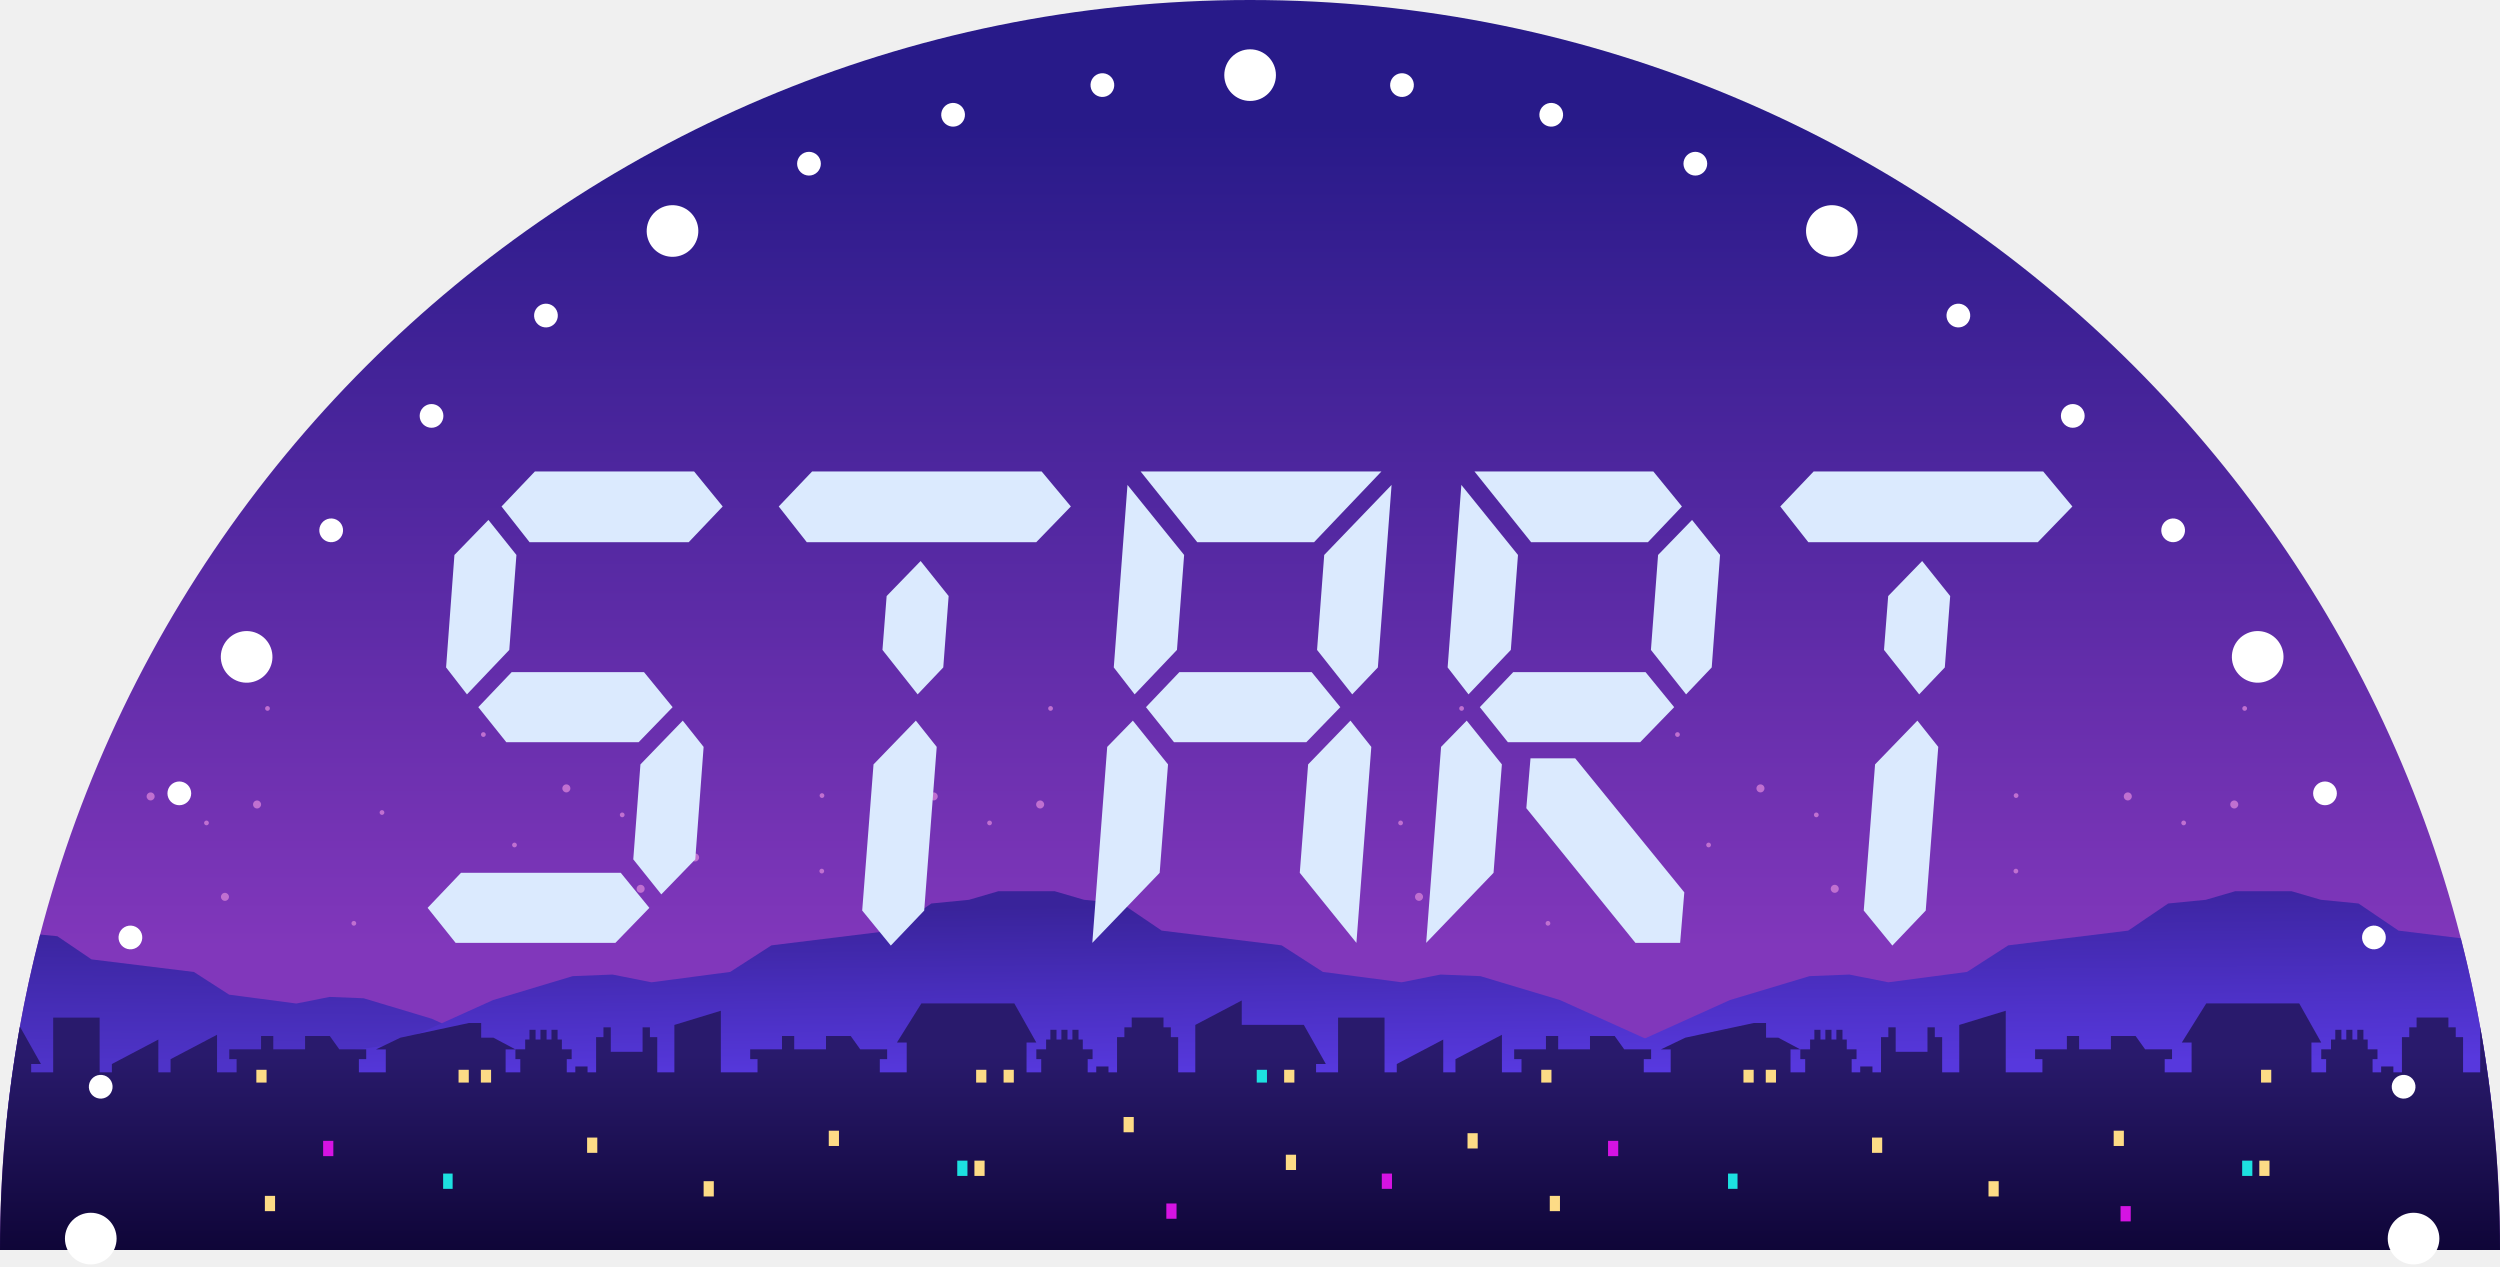
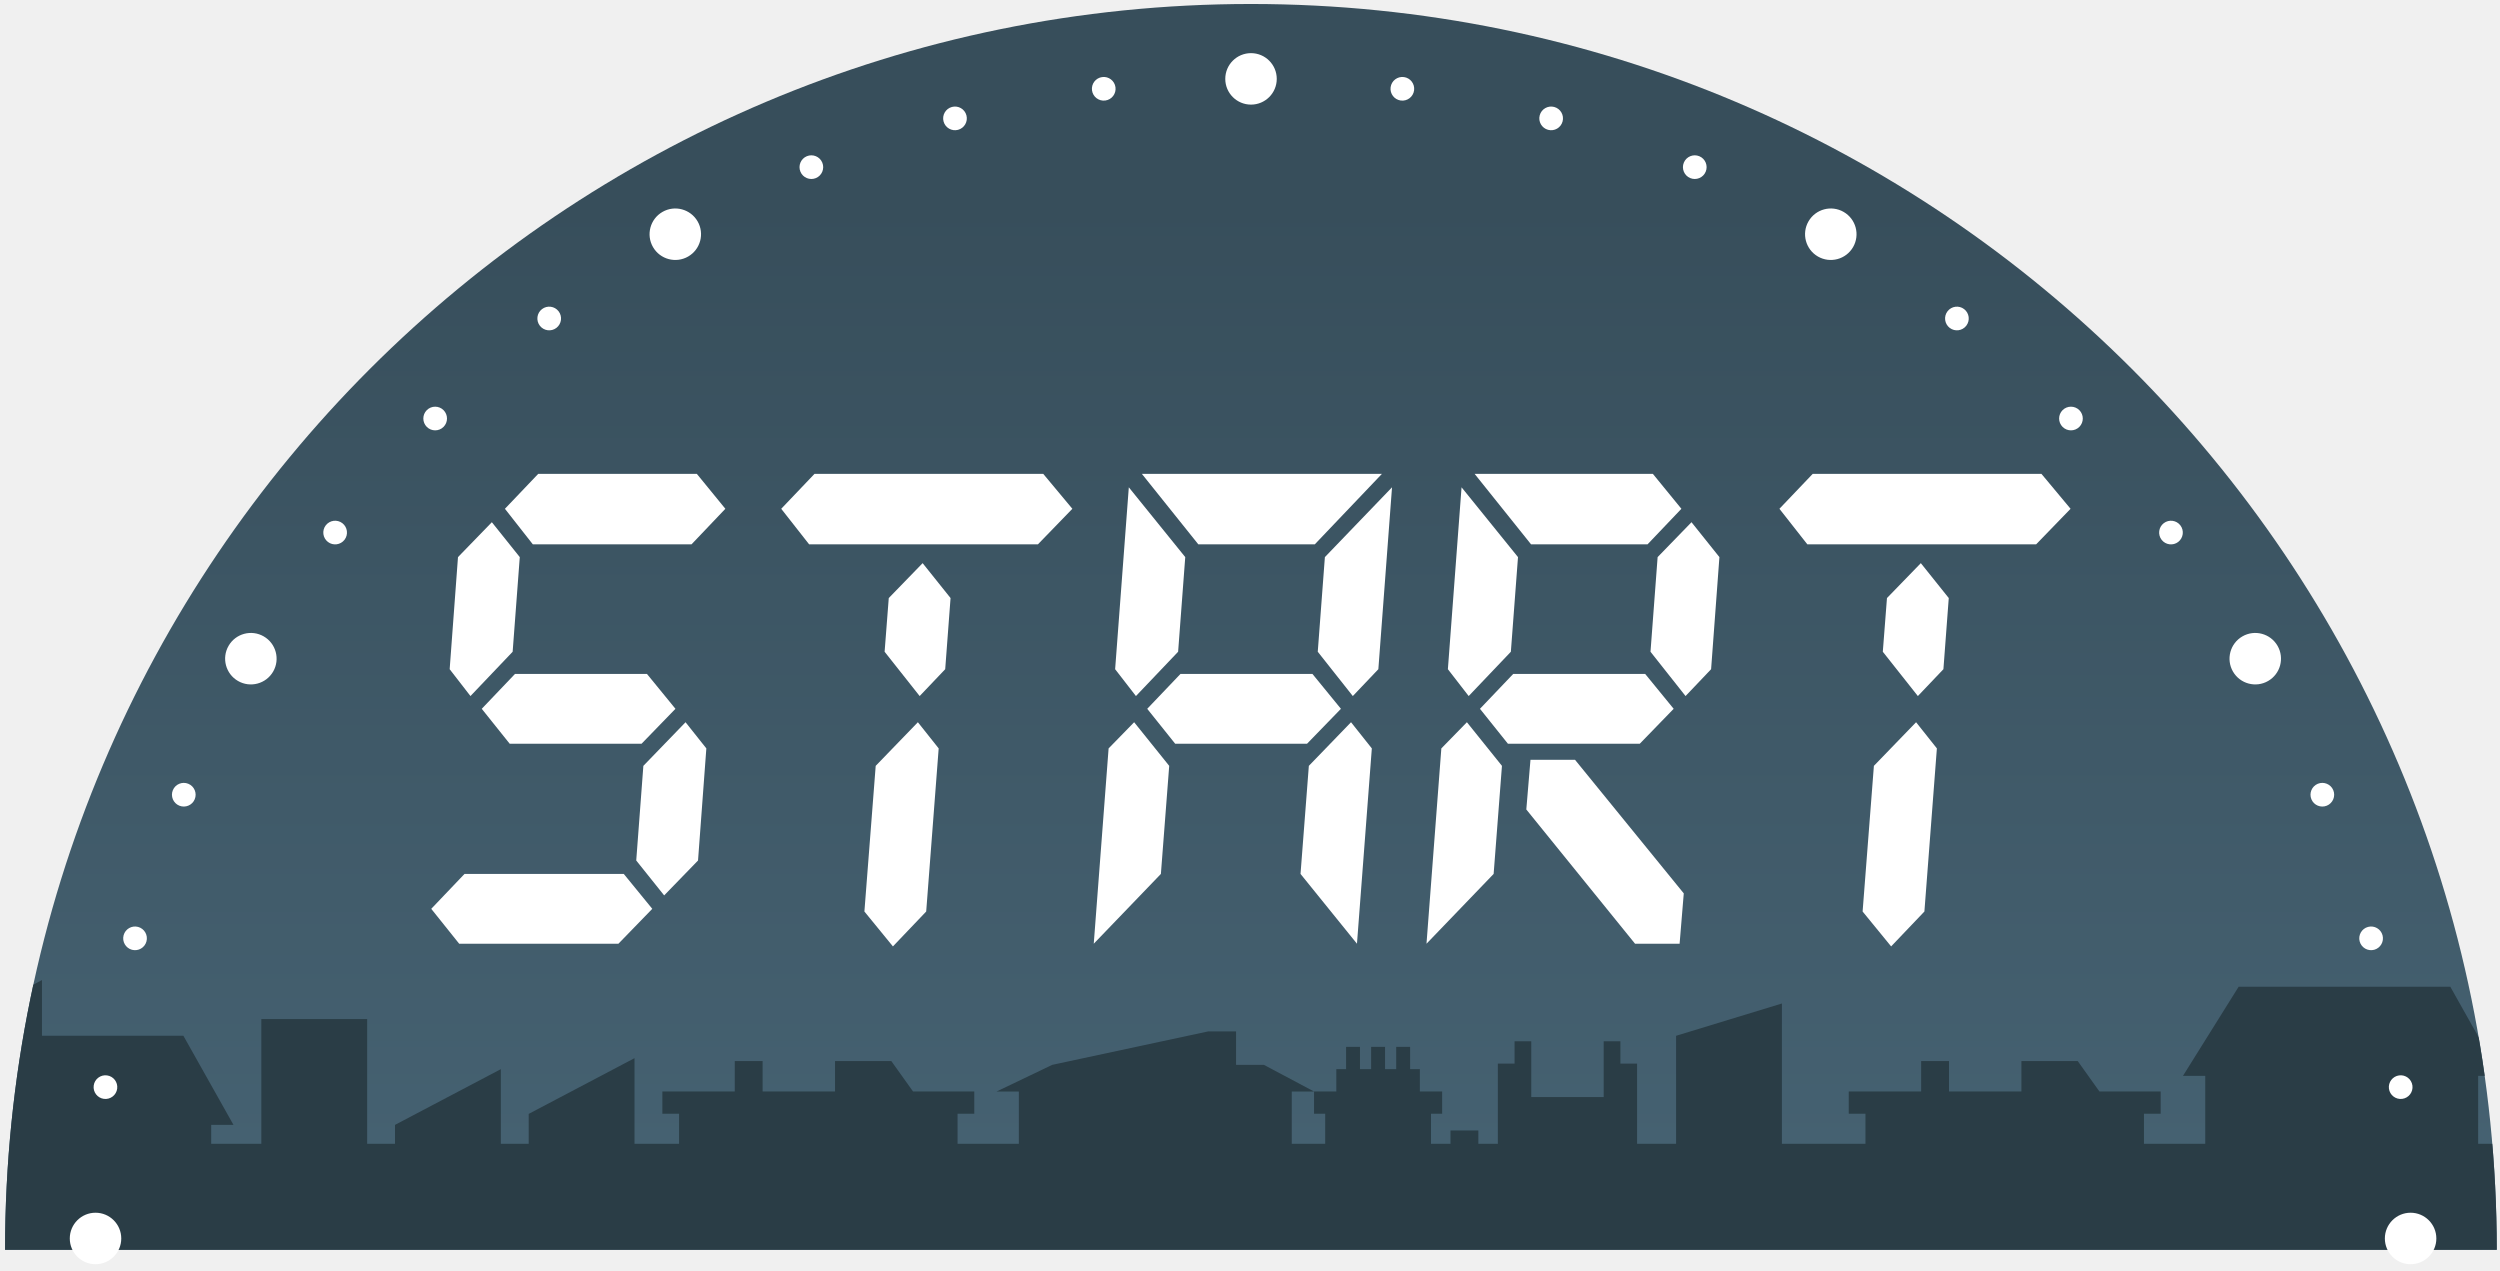
- <svg xmlns="http://www.w3.org/2000/svg" width="300" height="152" viewBox="0 0 300 152" fill="none">
-   <path fill-rule="evenodd" clip-rule="evenodd" d="M300 150C300 67.157 232.843 0 150 0C67.158 0 0 67.157 0 150H300Z" fill="url(#paint0_linear_1114_236)" />
-   <path fill-rule="evenodd" clip-rule="evenodd" d="M299.288 135.313H185.531V126.763L195.897 125.286L207.587 120.008L217.141 117.137L221.923 116.947L226.596 117.876L236.039 116.631L240.99 113.443L255.384 111.673L260.181 108.419L264.697 107.976L268.241 106.941H274.963L278.507 107.976L283.022 108.419L287.82 111.673L295.296 112.592C297.188 119.962 298.534 127.551 299.288 135.313Z" fill="url(#paint1_linear_1114_236)" />
-   <path fill-rule="evenodd" clip-rule="evenodd" d="M4.819 112.145L6.883 112.347L10.98 115.126L23.271 116.638L27.498 119.359L35.562 120.423L39.552 119.63L43.635 119.792L51.793 122.243L61.775 126.75L70.627 128.012V135.312H0.711C1.481 127.393 2.866 119.655 4.819 112.145Z" fill="url(#paint2_linear_1114_236)" />
-   <path fill-rule="evenodd" clip-rule="evenodd" d="M126.545 106.941L130.089 107.976L134.604 108.419L139.402 111.673L153.796 113.443L158.747 116.631L168.19 117.876L172.863 116.947L177.645 117.137L187.199 120.008L198.889 125.286L209.255 126.763V135.313H37.113V126.763L47.479 125.286L59.169 120.008L68.723 117.137L73.505 116.947L78.178 117.876L87.621 116.631L92.572 113.443L106.965 111.673L111.763 108.419L116.279 107.976L119.823 106.941H126.545Z" fill="url(#paint3_linear_1114_236)" />
-   <path d="M18.076 96.054C18.342 96.054 18.558 95.838 18.558 95.572C18.558 95.306 18.342 95.09 18.076 95.09C17.809 95.09 17.594 95.306 17.594 95.572C17.594 95.838 17.809 96.054 18.076 96.054Z" fill="#C070D0" />
-   <path d="M161.369 96.054C161.635 96.054 161.851 95.838 161.851 95.572C161.851 95.306 161.635 95.09 161.369 95.09C161.103 95.09 160.887 95.306 160.887 95.572C160.887 95.838 161.103 96.054 161.369 96.054Z" fill="#C070D0" />
-   <path d="M112.044 96.054C112.311 96.054 112.526 95.838 112.526 95.572C112.526 95.306 112.311 95.09 112.044 95.09C111.778 95.09 111.562 95.306 111.562 95.572C111.562 95.838 111.778 96.054 112.044 96.054Z" fill="#C070D0" />
-   <path d="M255.337 96.054C255.604 96.054 255.819 95.838 255.819 95.572C255.819 95.306 255.604 95.09 255.337 95.09C255.071 95.09 254.855 95.306 254.855 95.572C254.855 95.838 255.071 96.054 255.337 96.054Z" fill="#C070D0" />
-   <path d="M67.963 95.089C68.229 95.089 68.445 94.873 68.445 94.607C68.445 94.341 68.229 94.125 67.963 94.125C67.696 94.125 67.481 94.341 67.481 94.607C67.481 94.873 67.696 95.089 67.963 95.089Z" fill="#C070D0" />
-   <path d="M211.255 95.089C211.522 95.089 211.737 94.873 211.737 94.607C211.737 94.341 211.522 94.125 211.255 94.125C210.989 94.125 210.773 94.341 210.773 94.607C210.773 94.873 210.989 95.089 211.255 95.089Z" fill="#C070D0" />
-   <path d="M26.994 108.105C27.26 108.105 27.476 107.889 27.476 107.623C27.476 107.356 27.26 107.141 26.994 107.141C26.727 107.141 26.512 107.356 26.512 107.623C26.512 107.889 26.727 108.105 26.994 108.105Z" fill="#C070D0" />
-   <path d="M170.283 108.105C170.549 108.105 170.765 107.889 170.765 107.623C170.765 107.356 170.549 107.141 170.283 107.141C170.017 107.141 169.801 107.356 169.801 107.623C169.801 107.889 170.017 108.105 170.283 108.105Z" fill="#C070D0" />
-   <path d="M76.876 107.14C77.143 107.14 77.359 106.924 77.359 106.658C77.359 106.392 77.143 106.176 76.876 106.176C76.61 106.176 76.394 106.392 76.394 106.658C76.394 106.924 76.61 107.14 76.876 107.14Z" fill="#C070D0" />
-   <path d="M220.169 107.14C220.436 107.14 220.652 106.924 220.652 106.658C220.652 106.392 220.436 106.176 220.169 106.176C219.903 106.176 219.688 106.392 219.688 106.658C219.688 106.924 219.903 107.14 220.169 107.14Z" fill="#C070D0" />
-   <path d="M30.849 97.019C31.115 97.019 31.331 96.803 31.331 96.537C31.331 96.27 31.115 96.055 30.849 96.055C30.583 96.055 30.367 96.27 30.367 96.537C30.367 96.803 30.583 97.019 30.849 97.019Z" fill="#C070D0" />
-   <path d="M174.138 97.019C174.404 97.019 174.62 96.803 174.62 96.537C174.62 96.27 174.404 96.055 174.138 96.055C173.872 96.055 173.656 96.27 173.656 96.537C173.656 96.803 173.872 97.019 174.138 97.019Z" fill="#C070D0" />
-   <path d="M124.818 97.019C125.084 97.019 125.3 96.803 125.3 96.537C125.3 96.27 125.084 96.055 124.818 96.055C124.552 96.055 124.336 96.27 124.336 96.537C124.336 96.803 124.552 97.019 124.818 97.019Z" fill="#C070D0" />
-   <path d="M268.111 97.019C268.377 97.019 268.593 96.803 268.593 96.537C268.593 96.27 268.377 96.055 268.111 96.055C267.845 96.055 267.629 96.27 267.629 96.537C267.629 96.803 267.845 97.019 268.111 97.019Z" fill="#C070D0" />
-   <path d="M83.412 103.378C83.678 103.378 83.894 103.162 83.894 102.896C83.894 102.63 83.678 102.414 83.412 102.414C83.145 102.414 82.93 102.63 82.93 102.896C82.93 103.162 83.145 103.378 83.412 103.378Z" fill="#C070D0" />
-   <path d="M226.705 103.378C226.971 103.378 227.187 103.162 227.187 102.896C227.187 102.63 226.971 102.414 226.705 102.414C226.438 102.414 226.223 102.63 226.223 102.896C226.223 103.162 226.438 103.378 226.705 103.378Z" fill="#C070D0" />
-   <path d="M24.778 99.037C24.936 99.037 25.064 98.909 25.064 98.751C25.064 98.593 24.936 98.465 24.778 98.465C24.62 98.465 24.492 98.593 24.492 98.751C24.492 98.909 24.62 99.037 24.778 99.037Z" fill="#C070D0" />
-   <path d="M168.071 99.037C168.229 99.037 168.357 98.909 168.357 98.751C168.357 98.593 168.229 98.465 168.071 98.465C167.913 98.465 167.785 98.593 167.785 98.751C167.785 98.909 167.913 99.037 168.071 99.037Z" fill="#C070D0" />
-   <path d="M118.747 99.037C118.905 99.037 119.033 98.909 119.033 98.751C119.033 98.593 118.905 98.465 118.747 98.465C118.589 98.465 118.461 98.593 118.461 98.751C118.461 98.909 118.589 99.037 118.747 99.037Z" fill="#C070D0" />
-   <path d="M262.04 99.037C262.198 99.037 262.326 98.909 262.326 98.751C262.326 98.593 262.198 98.465 262.04 98.465C261.882 98.465 261.754 98.593 261.754 98.751C261.754 98.909 261.882 99.037 262.04 99.037Z" fill="#C070D0" />
-   <path d="M74.665 98.072C74.823 98.072 74.951 97.944 74.951 97.786C74.951 97.628 74.823 97.5 74.665 97.5C74.507 97.5 74.379 97.628 74.379 97.786C74.379 97.944 74.507 98.072 74.665 98.072Z" fill="#C070D0" />
-   <path d="M217.958 98.072C218.116 98.072 218.244 97.944 218.244 97.786C218.244 97.628 218.116 97.5 217.958 97.5C217.8 97.5 217.672 97.628 217.672 97.786C217.672 97.944 217.8 98.072 217.958 98.072Z" fill="#C070D0" />
-   <path d="M56.196 108.674C56.354 108.674 56.482 108.546 56.482 108.388C56.482 108.23 56.354 108.102 56.196 108.102C56.038 108.102 55.91 108.23 55.91 108.388C55.91 108.546 56.038 108.674 56.196 108.674Z" fill="#C070D0" />
-   <path d="M199.489 108.674C199.647 108.674 199.775 108.546 199.775 108.388C199.775 108.23 199.647 108.102 199.489 108.102C199.331 108.102 199.203 108.23 199.203 108.388C199.203 108.546 199.331 108.674 199.489 108.674Z" fill="#C070D0" />
-   <path d="M42.462 111.084C42.62 111.084 42.748 110.956 42.748 110.798C42.748 110.64 42.62 110.512 42.462 110.512C42.304 110.512 42.176 110.64 42.176 110.798C42.176 110.956 42.304 111.084 42.462 111.084Z" fill="#C070D0" />
-   <path d="M185.755 111.084C185.913 111.084 186.041 110.956 186.041 110.798C186.041 110.64 185.913 110.512 185.755 110.512C185.597 110.512 185.469 110.64 185.469 110.798C185.469 110.956 185.597 111.084 185.755 111.084Z" fill="#C070D0" />
-   <path d="M45.837 97.787C45.995 97.787 46.123 97.659 46.123 97.501C46.123 97.343 45.995 97.215 45.837 97.215C45.679 97.215 45.551 97.343 45.551 97.501C45.551 97.659 45.679 97.787 45.837 97.787Z" fill="#C070D0" />
-   <path d="M189.126 97.787C189.284 97.787 189.412 97.659 189.412 97.501C189.412 97.343 189.284 97.215 189.126 97.215C188.968 97.215 188.84 97.343 188.84 97.501C188.84 97.659 188.968 97.787 189.126 97.787Z" fill="#C070D0" />
-   <path d="M32.099 85.299C32.257 85.299 32.385 85.171 32.385 85.013C32.385 84.855 32.257 84.727 32.099 84.727C31.941 84.727 31.812 84.855 31.812 85.013C31.812 85.171 31.941 85.299 32.099 85.299Z" fill="#C070D0" />
-   <path d="M175.391 85.299C175.549 85.299 175.677 85.171 175.677 85.013C175.677 84.855 175.549 84.727 175.391 84.727C175.234 84.727 175.105 84.855 175.105 85.013C175.105 85.171 175.234 85.299 175.391 85.299Z" fill="#C070D0" />
-   <path d="M126.067 85.299C126.225 85.299 126.353 85.171 126.353 85.013C126.353 84.855 126.225 84.727 126.067 84.727C125.909 84.727 125.781 84.855 125.781 85.013C125.781 85.171 125.909 85.299 126.067 85.299Z" fill="#C070D0" />
-   <path d="M269.36 85.299C269.518 85.299 269.646 85.171 269.646 85.013C269.646 84.855 269.518 84.727 269.36 84.727C269.202 84.727 269.074 84.855 269.074 85.013C269.074 85.171 269.202 85.299 269.36 85.299Z" fill="#C070D0" />
-   <path d="M61.739 101.685C61.897 101.685 62.025 101.557 62.025 101.399C62.025 101.241 61.897 101.113 61.739 101.113C61.581 101.113 61.453 101.241 61.453 101.399C61.453 101.557 61.581 101.685 61.739 101.685Z" fill="#C070D0" />
-   <path d="M205.032 101.685C205.19 101.685 205.318 101.557 205.318 101.399C205.318 101.241 205.19 101.113 205.032 101.113C204.874 101.113 204.746 101.241 204.746 101.399C204.746 101.557 204.874 101.685 205.032 101.685Z" fill="#C070D0" />
-   <path d="M58.005 88.431C58.163 88.431 58.291 88.303 58.291 88.145C58.291 87.987 58.163 87.859 58.005 87.859C57.847 87.859 57.719 87.987 57.719 88.145C57.719 88.303 57.847 88.431 58.005 88.431Z" fill="#C070D0" />
-   <path d="M201.298 88.431C201.456 88.431 201.584 88.303 201.584 88.145C201.584 87.987 201.456 87.859 201.298 87.859C201.14 87.859 201.012 87.987 201.012 88.145C201.012 88.303 201.14 88.431 201.298 88.431Z" fill="#C070D0" />
-   <path d="M98.614 104.818C98.772 104.818 98.9 104.69 98.9 104.532C98.9 104.374 98.772 104.246 98.614 104.246C98.456 104.246 98.328 104.374 98.328 104.532C98.328 104.69 98.456 104.818 98.614 104.818Z" fill="#C070D0" />
-   <path d="M241.907 104.818C242.065 104.818 242.193 104.69 242.193 104.532C242.193 104.374 242.065 104.246 241.907 104.246C241.749 104.246 241.621 104.374 241.621 104.532C241.621 104.69 241.749 104.818 241.907 104.818Z" fill="#C070D0" />
-   <path d="M98.638 95.756C98.796 95.756 98.924 95.627 98.924 95.47C98.924 95.312 98.796 95.184 98.638 95.184C98.48 95.184 98.352 95.312 98.352 95.47C98.352 95.627 98.48 95.756 98.638 95.756Z" fill="#C070D0" />
-   <path d="M241.931 95.756C242.088 95.756 242.217 95.627 242.217 95.47C242.217 95.312 242.088 95.184 241.931 95.184C241.773 95.184 241.645 95.312 241.645 95.47C241.645 95.627 241.773 95.756 241.931 95.756Z" fill="#C070D0" />
-   <path fill-rule="evenodd" clip-rule="evenodd" d="M2.389 123.193L4.914 127.681H3.74V128.677H6.381V122.11H11.957V128.677H13.425V127.681L19.001 124.747V128.677H20.468V127.103L26.044 124.169V128.677H28.392V127.094H27.512V125.921H31.327V124.323H32.794V125.921H36.609V124.323H39.577L40.718 125.921H43.946V127.094H43.066V128.677H46.294V125.925H45.12L48.055 124.52L56.272 122.759H57.74V124.52H59.207L61.849 125.925H60.675V128.677H62.436V127.094H61.849V125.921H63.022V124.747H63.536V123.573H64.27V124.747H64.857V123.573H65.59V124.747H66.177V123.573H66.911V124.747H67.425V125.921H68.599V127.094H68.012V128.677H69.039V127.975H70.506V128.677H71.533V124.453H72.414V123.279H73.294V126.218H77.109V123.279H77.99V124.453H78.87V128.677H80.925V122.99L86.501 121.289V128.677H90.903V127.094H90.022V125.921H93.838V124.323H95.305V125.921H99.12V124.323H102.088L103.229 125.921H106.457V127.094H105.577V128.677H108.805V125.102H107.631L110.566 120.407H121.718L124.359 125.102H123.185V128.677H124.946V127.094H124.359V125.921H125.533V124.747H126.047V123.573H126.781V124.747H127.367V123.573H128.101V124.747H128.688V123.573H129.422V124.747H129.935V125.921H131.109V127.094H130.522V128.677H131.55V127.975H133.017V128.677H134.044V124.453H134.925V123.279H135.805V122.105H139.62V123.279H140.501V124.453H141.381V128.677H143.435V122.99L149.011 120.055V122.986H156.46L159.101 127.681H157.927V128.677H160.569V122.11H166.145V128.677H167.612V127.681L173.188 124.747V128.677H174.656V127.103L180.232 124.169V128.677H182.58V127.094H181.699V125.921H185.514V124.323H186.982V125.921H190.797V124.323H193.764L194.906 125.921H198.134V127.094H197.253V128.677H200.482V125.925H199.308L202.243 124.52L210.46 122.759H211.927V124.52H213.395L216.036 125.925H214.862V128.677H216.623V127.094H216.036V125.921H217.21V124.747H217.723V123.573H218.457V124.747H219.044V123.573H219.778V124.747H220.365V123.573H221.098V124.747H221.612V125.921H222.786V127.094H222.199V128.677H223.226V127.975H224.694V128.677H225.721V124.453H226.601V123.279H227.482V126.218H231.297V123.279H232.177V124.453H233.058V128.677H235.112V122.99L240.688 121.289V128.677H245.09V127.094H244.21V125.921H248.025V124.323H249.492V125.921H253.308V124.323H256.275L257.416 125.921H260.645V127.094H259.764V128.677H262.992V125.102H261.819L264.753 120.407H275.905L278.547 125.102H277.373V128.677H279.134V127.094H278.547V125.921H279.721V124.747H280.234V123.573H280.968V124.747H281.555V123.573H282.289V124.747H282.876V123.573H283.609V124.747H284.123V125.921H285.297V127.094H284.71V128.677H285.737V127.975H287.204V128.677H288.232V124.453H289.112V123.279H289.992V122.105H293.808V123.279H294.688V124.453H295.568V128.677H297.623V123.254C299.185 131.933 300 140.872 300 150.001H0C0 140.85 0.82 131.891 2.389 123.193Z" fill="url(#paint4_linear_1114_236)" />
-   <path d="M152.036 128.375H150.809V129.909H152.036V128.375Z" fill="#1DE0E0" />
-   <path d="M155.325 128.375H154.098V129.909H155.325V128.375Z" fill="#FDDB86" />
-   <path d="M31.989 128.375H30.762V129.909H31.989V128.375Z" fill="#FDDB86" />
-   <path d="M186.176 128.375H184.949V129.909H186.176V128.375Z" fill="#FDDB86" />
-   <path d="M177.325 135.984H176.102V137.818H177.325V135.984Z" fill="#FDDB86" />
-   <path d="M40 136.902H38.777V138.736H40V136.902Z" fill="#D513E3" />
-   <path d="M194.188 136.902H192.965V138.736H194.188V136.902Z" fill="#D513E3" />
-   <path d="M141.184 144.418H139.961V146.252H141.184V144.418Z" fill="#D513E3" />
-   <path d="M33.008 143.504H31.785V145.338H33.008V143.504Z" fill="#FDDB86" />
-   <path d="M187.196 143.504H185.973V145.338H187.196V143.504Z" fill="#FDDB86" />
-   <path d="M167.039 140.828H165.816V142.662H167.039V140.828Z" fill="#D513E3" />
-   <path d="M155.524 138.566H154.301V140.4H155.524V138.566Z" fill="#FDDB86" />
-   <path d="M85.657 141.742H84.434V143.576H85.657V141.742Z" fill="#FDDB86" />
-   <path d="M239.844 141.742H238.621V143.576H239.844V141.742Z" fill="#FDDB86" />
-   <path d="M100.676 135.684H99.453V137.518H100.676V135.684Z" fill="#FDDB86" />
-   <path d="M254.864 135.684H253.641V137.518H254.864V135.684Z" fill="#FDDB86" />
-   <path d="M71.676 136.508H70.453V138.342H71.676V136.508Z" fill="#FDDB86" />
-   <path d="M225.864 136.508H224.641V138.342H225.864V136.508Z" fill="#FDDB86" />
-   <path d="M255.688 144.734H254.465V146.568H255.688V144.734Z" fill="#D513E3" />
-   <path d="M118.153 139.277H116.93V141.111H118.153V139.277Z" fill="#FDDB86" />
-   <path d="M272.34 139.277H271.117V141.111H272.34V139.277Z" fill="#FDDB86" />
-   <path d="M116.094 139.277H114.871V141.111H116.094V139.277Z" fill="#1DE0E0" />
-   <path d="M270.282 139.277H269.059V141.111H270.282V139.277Z" fill="#1DE0E0" />
-   <path d="M136.051 134.039H134.828V135.873H136.051V134.039Z" fill="#FDDB86" />
-   <path d="M54.316 140.828H53.176V142.662H54.316V140.828Z" fill="#1DE0E0" />
-   <path d="M208.503 140.828H207.363V142.662H208.503V140.828Z" fill="#1DE0E0" />
-   <path d="M58.93 128.375H57.703V129.909H58.93V128.375Z" fill="#FDDB86" />
-   <path d="M213.118 128.375H211.891V129.909H213.118V128.375Z" fill="#FDDB86" />
-   <path d="M118.364 128.375H117.137V129.909H118.364V128.375Z" fill="#FDDB86" />
-   <path d="M272.551 128.375H271.324V129.909H272.551V128.375Z" fill="#FDDB86" />
-   <path d="M121.657 128.375H120.43V129.909H121.657V128.375Z" fill="#FDDB86" />
-   <path d="M56.254 128.375H55.027V129.909H56.254V128.375Z" fill="#FDDB86" />
-   <path d="M210.442 128.375H209.215V129.909H210.442V128.375Z" fill="#FDDB86" />
-   <path d="M86.724 60.777L82.647 65.06H63.545L60.184 60.777L64.189 56.574H83.29L86.724 60.777ZM83.433 103.123L79.356 107.326L75.993 103.123L76.852 91.728L81.93 86.475L84.434 89.627L83.433 103.123ZM61.114 77.99L56.035 83.324L53.531 80.091L54.532 66.595L58.609 62.393L61.971 66.595L61.114 77.99ZM54.675 113.144L51.312 108.942L55.319 104.739H74.49L77.924 108.942L73.847 113.144H54.675ZM77.281 80.657L80.715 84.859L76.638 89.062H60.755L57.394 84.859L61.4 80.657H77.281Z" fill="#DBEAFE" />
-   <path d="M110.904 109.265L106.898 113.467L103.464 109.265L104.823 91.728L109.903 86.475L112.406 89.627L110.904 109.265ZM113.193 80.091L110.117 83.324L105.896 77.99L106.397 71.525L110.475 67.323L113.837 71.525L113.193 80.091ZM128.502 60.777L124.353 65.06H96.811L93.449 60.777L97.455 56.574H124.997L128.502 60.777Z" fill="#DBEAFE" />
-   <path d="M165.774 56.574L157.69 65.06H143.668L136.872 56.574H165.774ZM140.163 91.728L139.161 104.739L131.078 113.144L132.866 89.627L135.942 86.475L140.163 91.728ZM133.653 80.091L135.298 58.191L142.095 66.595L141.236 77.99L136.157 83.324L133.653 80.091ZM164.557 89.627L162.769 113.144L155.973 104.739L156.974 91.728L162.054 86.475L164.557 89.627ZM158.047 77.99L158.906 66.595L166.99 58.191L165.344 80.091L162.268 83.324L158.047 77.99ZM157.404 80.657L160.837 84.859L156.76 89.062H140.878L137.516 84.859L141.522 80.657H157.404Z" fill="#DBEAFE" />
-   <path d="M183.159 96.981L183.66 91.001H189.025L202.117 107.083L201.616 113.144H196.251L183.159 96.981ZM180.226 91.728L179.225 104.739L171.141 113.144L172.929 89.627L176.005 86.475L180.226 91.728ZM173.716 80.091L175.362 58.191L182.158 66.595L181.299 77.99L176.22 83.324L173.716 80.091ZM197.467 80.657L200.901 84.859L196.823 89.062H180.942L177.579 84.859L181.585 80.657H197.467ZM205.407 80.091L202.331 83.324L198.111 77.99L198.969 66.595L203.047 62.393L206.409 66.595L205.407 80.091ZM201.831 60.777L197.753 65.06H183.731L176.935 56.574H198.397L201.831 60.777Z" fill="#DBEAFE" />
-   <path d="M231.088 109.265L227.082 113.467L223.649 109.265L225.008 91.728L230.087 86.475L232.591 89.627L231.088 109.265ZM233.378 80.091L230.302 83.324L226.081 77.99L226.582 71.525L230.659 67.323L234.022 71.525L233.378 80.091ZM248.687 60.777L244.538 65.06H216.996L213.633 60.777L217.639 56.574H245.181L248.687 60.777Z" fill="#DBEAFE" />
-   <path d="M150.013 12.116C151.725 12.116 153.112 10.729 153.112 9.017C153.112 7.305 151.725 5.918 150.013 5.918C148.302 5.918 146.914 7.305 146.914 9.017C146.914 10.729 148.302 12.116 150.013 12.116Z" fill="white" />
-   <path fill-rule="evenodd" clip-rule="evenodd" d="M168.424 8.798C169.204 8.901 169.754 9.617 169.652 10.397C169.549 11.177 168.832 11.727 168.052 11.624C167.272 11.522 166.722 10.805 166.825 10.025C166.928 9.245 167.644 8.695 168.424 8.798Z" fill="white" />
-   <path fill-rule="evenodd" clip-rule="evenodd" d="M132.099 8.798C131.319 8.901 130.769 9.617 130.872 10.397C130.975 11.177 131.691 11.727 132.471 11.624C133.251 11.522 133.801 10.805 133.699 10.025C133.596 9.245 132.879 8.695 132.099 8.798Z" fill="white" />
-   <path fill-rule="evenodd" clip-rule="evenodd" d="M203.987 18.327C204.714 18.628 205.059 19.463 204.758 20.19C204.457 20.917 203.623 21.262 202.896 20.961C202.169 20.66 201.823 19.826 202.124 19.099C202.425 18.372 203.26 18.026 203.987 18.327Z" fill="white" />
-   <path fill-rule="evenodd" clip-rule="evenodd" d="M96.533 18.327C95.806 18.628 95.46 19.463 95.761 20.19C96.063 20.917 96.897 21.262 97.624 20.961C98.351 20.66 98.696 19.826 98.395 19.099C98.094 18.372 97.26 18.026 96.533 18.327Z" fill="white" />
-   <path fill-rule="evenodd" clip-rule="evenodd" d="M235.872 36.736C236.496 37.215 236.614 38.11 236.135 38.734C235.656 39.359 234.761 39.477 234.136 38.998C233.512 38.519 233.394 37.623 233.873 36.999C234.352 36.375 235.248 36.257 235.872 36.736Z" fill="white" />
-   <path fill-rule="evenodd" clip-rule="evenodd" d="M64.647 36.736C64.023 37.215 63.905 38.11 64.384 38.734C64.863 39.359 65.758 39.477 66.382 38.998C67.006 38.519 67.124 37.623 66.645 36.999C66.167 36.375 65.271 36.257 64.647 36.736Z" fill="white" />
-   <path fill-rule="evenodd" clip-rule="evenodd" d="M261.908 62.772C262.387 63.396 262.269 64.291 261.645 64.77C261.021 65.249 260.125 65.131 259.646 64.507C259.167 63.883 259.285 62.988 259.909 62.509C260.533 62.03 261.429 62.148 261.908 62.772Z" fill="white" />
-   <path fill-rule="evenodd" clip-rule="evenodd" d="M38.611 62.772C38.132 63.396 38.25 64.291 38.874 64.77C39.498 65.249 40.394 65.131 40.873 64.507C41.352 63.883 41.234 62.988 40.61 62.509C39.985 62.03 39.09 62.148 38.611 62.772Z" fill="white" />
-   <path fill-rule="evenodd" clip-rule="evenodd" d="M186.517 12.397C187.277 12.601 187.729 13.383 187.525 14.143C187.321 14.903 186.539 15.355 185.779 15.151C185.019 14.947 184.568 14.165 184.771 13.405C184.975 12.645 185.757 12.193 186.517 12.397Z" fill="white" />
-   <path fill-rule="evenodd" clip-rule="evenodd" d="M114.002 12.397C113.242 12.601 112.79 13.383 112.994 14.143C113.197 14.903 113.98 15.355 114.74 15.151C115.5 14.947 115.951 14.165 115.748 13.405C115.544 12.645 114.762 12.193 114.002 12.397Z" fill="white" />
-   <path fill-rule="evenodd" clip-rule="evenodd" d="M221.372 25.037C222.854 25.892 223.362 27.789 222.507 29.27C221.651 30.752 219.754 31.26 218.273 30.405C216.791 29.549 216.283 27.652 217.138 26.171C217.994 24.69 219.891 24.181 221.372 25.037Z" fill="white" />
-   <path fill-rule="evenodd" clip-rule="evenodd" d="M79.152 25.037C77.67 25.892 77.162 27.789 78.017 29.27C78.872 30.752 80.77 31.26 82.251 30.405C83.732 29.549 84.241 27.652 83.385 26.171C82.53 24.69 80.633 24.181 79.152 25.037Z" fill="white" />
-   <path fill-rule="evenodd" clip-rule="evenodd" d="M249.742 48.901C250.298 49.457 250.298 50.361 249.742 50.917C249.185 51.473 248.282 51.473 247.726 50.917C247.169 50.361 247.169 49.457 247.726 48.901C248.282 48.345 249.185 48.345 249.742 48.901Z" fill="white" />
-   <path fill-rule="evenodd" clip-rule="evenodd" d="M50.776 48.901C50.22 49.457 50.22 50.361 50.776 50.917C51.332 51.473 52.236 51.473 52.792 50.917C53.348 50.361 53.348 49.457 52.792 48.901C52.236 48.345 51.332 48.345 50.776 48.901Z" fill="white" />
-   <path fill-rule="evenodd" clip-rule="evenodd" d="M273.607 77.277C274.463 78.758 273.954 80.655 272.473 81.51C270.991 82.366 269.094 81.857 268.239 80.376C267.384 78.895 267.892 76.997 269.374 76.142C270.855 75.287 272.752 75.795 273.607 77.277Z" fill="white" />
-   <path fill-rule="evenodd" clip-rule="evenodd" d="M26.912 77.277C26.056 78.758 26.565 80.655 28.046 81.51C29.527 82.366 31.424 81.857 32.28 80.376C33.135 78.895 32.627 76.997 31.145 76.142C29.664 75.287 27.767 75.795 26.912 77.277Z" fill="white" />
-   <path fill-rule="evenodd" clip-rule="evenodd" d="M280.316 94.658C280.618 95.385 280.272 96.219 279.545 96.52C278.818 96.821 277.984 96.476 277.683 95.749C277.381 95.022 277.727 94.188 278.454 93.886C279.181 93.585 280.015 93.931 280.316 94.658Z" fill="white" />
-   <path fill-rule="evenodd" clip-rule="evenodd" d="M20.202 94.658C19.901 95.385 20.247 96.219 20.974 96.52C21.701 96.821 22.535 96.476 22.836 95.749C23.137 95.022 22.792 94.188 22.065 93.886C21.338 93.585 20.503 93.931 20.202 94.658Z" fill="white" />
-   <path fill-rule="evenodd" clip-rule="evenodd" d="M14.272 112.127C14.068 112.887 14.52 113.669 15.28 113.873C16.04 114.076 16.822 113.625 17.026 112.865C17.23 112.105 16.778 111.322 16.018 111.119C15.258 110.915 14.476 111.367 14.272 112.127Z" fill="white" />
-   <path fill-rule="evenodd" clip-rule="evenodd" d="M289.847 130.224C289.95 131.004 289.4 131.721 288.62 131.824C287.84 131.926 287.123 131.376 287.02 130.596C286.918 129.816 287.468 129.1 288.248 128.997C289.028 128.894 289.744 129.444 289.847 130.224Z" fill="white" />
-   <path fill-rule="evenodd" clip-rule="evenodd" d="M10.673 130.224C10.57 131.004 11.12 131.721 11.9 131.824C12.68 131.926 13.397 131.376 13.499 130.596C13.602 129.816 13.052 129.1 12.272 128.997C11.492 128.894 10.776 129.444 10.673 130.224Z" fill="white" />
-   <path fill-rule="evenodd" clip-rule="evenodd" d="M292.725 148.631C292.725 150.341 291.337 151.73 289.626 151.73C287.915 151.73 286.527 150.341 286.527 148.631C286.527 146.92 287.915 145.531 289.626 145.531C291.337 145.531 292.725 146.92 292.725 148.631Z" fill="white" />
-   <path fill-rule="evenodd" clip-rule="evenodd" d="M7.793 148.631C7.793 150.341 9.182 151.73 10.893 151.73C12.603 151.73 13.992 150.341 13.992 148.631C13.992 146.92 12.603 145.531 10.893 145.531C9.182 145.531 7.793 146.92 7.793 148.631Z" fill="white" />
-   <path fill-rule="evenodd" clip-rule="evenodd" d="M286.248 112.127C286.451 112.887 286 113.669 285.24 113.873C284.48 114.076 283.697 113.625 283.494 112.865C283.29 112.105 283.742 111.322 284.502 111.119C285.262 110.915 286.044 111.367 286.248 112.127Z" fill="white" />
+ <svg xmlns="http://www.w3.org/2000/svg" width="301" height="153" viewBox="0 0 301 153" fill="none">
+   <path fill-rule="evenodd" clip-rule="evenodd" d="M300.609 150.48C300.609 67.638 233.451 0.48 150.609 0.48C67.766 0.48 0.609 67.638 0.609 150.48H300.609Z" fill="url(#paint0_linear_1208_525)" />
+   <mask id="mask0_1208_525" style="mask-type:alpha" maskUnits="userSpaceOnUse" x="0" y="0" width="301" height="151">
+     <path fill-rule="evenodd" clip-rule="evenodd" d="M300.609 150.48C300.609 67.638 233.451 0.48 150.609 0.48C67.766 0.48 0.609 67.638 0.609 150.48H300.609Z" fill="url(#paint1_linear_1208_525)" />
+   </mask>
+   <g mask="url(#mask0_1208_525)">
+     <path fill-rule="evenodd" clip-rule="evenodd" d="M-347.776 333.348L-347.773 340H-422L-418.147 118.803L-404.215 129.538H-406.898V137.712H-402.874V134.093H-404.215V131.409H-401.533V128.725H-400.36V126.041H-398.683V128.725H-397.342V126.041H-395.665V128.725H-394.323V126.041H-392.647V128.725H-391.474V131.409H-388.791V134.093H-390.133V137.712H-387.785V136.106H-384.432V137.712H-382.085V128.054H-380.073V125.37H-378.061V122.687H-369.344V125.37H-367.332V128.054H-365.32V137.712H-360.625V124.709L-347.883 118L-347.88 124.699H-330.254L-324.219 135.434H-326.901V137.712H-320.866V122.697H-308.124V137.712H-304.771V135.434L-292.029 128.725V137.712H-288.677V134.113L-275.935 127.403V137.712H-270.57V134.093H-272.581V131.409H-263.863V127.756H-260.51V131.409H-251.792V127.756H-245.011L-242.404 131.409H-235.027V134.093H-237.039V137.712H-229.662V131.419H-232.344L-225.638 128.207L-206.861 124.181H-203.508V128.207H-200.155L-194.119 131.419H-196.801V137.712H-192.778V134.093H-194.119V131.409H-191.436V128.725H-190.263V126.041H-188.587V128.725H-187.245V126.041H-185.568V128.725H-184.228V126.041H-182.551V128.725H-181.377V131.409H-178.695V134.093H-180.036V137.712H-177.689V136.106H-174.336V137.712H-171.989V128.054H-169.977V125.37H-167.965V132.09H-159.247V125.37H-157.235V128.054H-155.223V137.712H-150.529V124.709L-137.787 120.821V137.712H-127.728V134.093H-129.74V131.409H-121.021V127.756H-117.669V131.409H-108.951V127.756H-102.17L-99.562 131.409H-92.185V134.093H-94.197V137.712H-86.82V129.538H-89.502L-82.797 118.803H-57.313L-51.278 129.538H-53.96V137.712H-49.936V134.093H-51.278V131.409H-48.595V128.725H-47.421V126.041H-45.745V128.725H-44.404V126.041H-42.727V128.725H-41.386V126.041H-39.709V128.725H-38.536V131.409H-35.853V134.093H-37.194V137.712H-34.847V136.106H-31.495V137.712H-29.147V128.054H-27.135V125.37H-25.124V122.687H-16.405V125.37H-14.393V128.054H-12.382V137.712H-7.687V124.709L5.054 118V124.699H22.075L28.111 135.434H25.428V137.712H31.464V122.697H44.206V137.712H47.558V135.434L60.3 128.725V137.712H63.653V134.113L76.395 127.403V137.712H81.76V134.093H79.748V131.409H88.466V127.756H91.819V131.409H100.537V127.756H107.318L109.926 131.409H117.303V134.093H115.291V137.712H122.668V131.419H119.985L126.691 128.207L145.469 124.181H148.822V128.207H152.175L158.21 131.419H155.528V137.712H159.552V134.093H158.21V131.409H160.893V128.725H162.067V126.041H163.743V128.725H165.084V126.041H166.76V128.725H168.102V126.041H169.778V128.725H170.952V131.409H173.634V134.093H172.294V137.712H174.64V136.106H177.994V137.712H180.341V128.054H182.353V125.37H184.364V132.09H193.083V125.37H195.095V128.054H197.106V137.712H201.8V124.709L214.542 120.821V137.712H224.602V134.093H222.59V131.409H231.307V127.756H234.661V131.409H243.379V127.756H250.16L252.768 131.409H260.144V134.093H258.133V137.712H265.51V129.538H262.826L269.533 118.803H295.017L301.052 129.538H298.369V137.712H302.394V134.093H301.052V131.409H303.734V128.725H304.908V126.041H306.584V128.725H307.926V126.041H309.602V128.725H310.944V126.041H312.62V128.725H313.794V131.409H316.476V134.093H315.135V137.712H317.482V136.106H320.835V137.712H323.183V128.054H325.194V125.37H327.206V122.687H335.924V125.37H337.936V128.054H339.948V137.712H344.642V124.709L357.384 118V135.439C357.385 135.437 357.387 135.436 357.387 135.434L361.411 124.699H386.894L392.93 135.434H390.248V137.712H396.286V122.697H409.023V137.712H412.379V135.434L425.124 128.725V137.712H428.472V134.113L441.217 127.403V137.712H446.579V134.093H444.565V131.409H453.283V127.756H456.639V131.409H465.357V127.756H472.14L474.746 131.409H482.121V134.093H480.107V137.712H487.491V131.419H484.806L491.51 128.207L510.288 124.181H513.644V128.207H516.992L523.033 131.419H520.348V137.712H524.367V134.093H523.033V131.409H525.71V128.725H526.886V126.041H528.56V128.725H529.903V126.041H531.577V128.725H532.919V126.041H534.601V128.725H535.77V131.409H538.455V134.093H537.112V137.712H539.458V136.106H542.814V137.712H545.159V128.054H547.172V125.37H549.186V132.09H557.904V125.37H559.917V128.054H561.923V137.712H566.622V124.709L579.359 120.821V137.712H589.419V134.093H587.413V131.409H596.131V127.756H599.479V131.409H608.197V127.756H614.98L617.586 131.409H624.961V134.093H622.956V137.712H630.331V129.538H627.646L634.35 118.803H659.84L665.873 129.538H663.188V137.712H667.216V134.093H665.873V131.409H668.558V128.725H669.727V126.041H671.401V128.725H672.743V126.041H674.425V128.725H675.76V126.041H677.442V128.725H678.61V131.409H681.295V134.093H679.953V137.712H682.298V136.106H685.654V137.712H687.999V128.054H690.013V125.37H692.026V122.687H700.744V125.37H702.758V128.054H704.764V137.712H709.462V124.709L722.207 118V137.025H738V333.348H357.387H357.384H-347.776Z" fill="#2A3D46" />
+   </g>
+   <path d="M87.333 61.258L83.256 65.541H64.155L60.793 61.258L64.799 57.055H83.9L87.333 61.258ZM84.043 103.604L79.965 107.807L76.603 103.604L77.461 92.209L82.54 86.956L85.044 90.108L84.043 103.604ZM61.723 78.471L56.644 83.805L54.14 80.572L55.142 67.076L59.219 62.874L62.581 67.076L61.723 78.471ZM55.285 113.625L51.922 109.423L55.928 105.22H75.101L78.534 109.423L74.457 113.625H55.285ZM77.891 81.138L81.324 85.34L77.247 89.543H61.365L58.003 85.34L62.009 81.138H77.891Z" fill="white" />
+   <path d="M111.514 109.746L107.508 113.948L104.074 109.746L105.434 92.209L110.513 86.956L113.017 90.108L111.514 109.746ZM113.803 80.572L110.727 83.805L106.507 78.471L107.007 72.006L111.085 67.803L114.447 72.006L113.803 80.572ZM129.113 61.258L124.963 65.541H97.421L94.059 61.258L98.065 57.055H125.607L129.113 61.258Z" fill="white" />
+   <path d="M166.383 57.055L158.299 65.541H144.279L137.482 57.055H166.383ZM140.773 92.209L139.771 105.22L131.688 113.625L133.476 90.108L136.551 86.956L140.773 92.209ZM134.262 80.572L135.909 58.671L142.704 67.076L141.846 78.471L136.767 83.805L134.262 80.572ZM165.168 90.108L163.379 113.625L156.583 105.22L157.585 92.209L162.663 86.956L165.168 90.108ZM158.658 78.471L159.516 67.076L167.6 58.671L165.954 80.572L162.878 83.805L158.658 78.471ZM158.014 81.138L161.448 85.34L157.37 89.543H141.489L138.126 85.34L142.132 81.138H158.014Z" fill="white" />
+   <path d="M183.768 97.462L184.269 91.482H189.634L202.726 107.564L202.225 113.625H196.86L183.768 97.462ZM180.835 92.209L179.834 105.22L171.75 113.625L173.538 90.108L176.615 86.956L180.835 92.209ZM174.325 80.572L175.971 58.671L182.767 67.076L181.908 78.471L176.829 83.805L174.325 80.572ZM198.076 81.138L201.51 85.34L197.432 89.543H181.551L178.188 85.34L182.195 81.138H198.076ZM206.017 80.572L202.94 83.805L198.72 78.471L199.578 67.076L203.656 62.874L207.018 67.076L206.017 80.572ZM202.44 61.258L198.362 65.541H184.341L177.545 57.055H199.006L202.44 61.258Z" fill="white" />
+   <path d="M231.698 109.746L227.692 113.948L224.258 109.746L225.617 92.209L230.696 86.956L233.2 90.108L231.698 109.746ZM233.987 80.572L230.911 83.805L226.69 78.471L227.191 72.006L231.268 67.803L234.631 72.006L233.987 80.572ZM249.296 61.258L245.147 65.541H217.605L214.242 61.258L218.249 57.055H245.791L249.296 61.258Z" fill="white" />
+   <path d="M150.622 12.596C152.334 12.596 153.721 11.209 153.721 9.497C153.721 7.786 152.334 6.398 150.622 6.398C148.911 6.398 147.523 7.786 147.523 9.497C147.523 11.209 148.911 12.596 150.622 12.596Z" fill="white" />
+   <path fill-rule="evenodd" clip-rule="evenodd" d="M169.03 9.278C169.81 9.381 170.36 10.097 170.257 10.877C170.154 11.657 169.438 12.207 168.658 12.104C167.878 12.002 167.328 11.285 167.43 10.505C167.533 9.725 168.25 9.175 169.03 9.278Z" fill="white" />
+   <path fill-rule="evenodd" clip-rule="evenodd" d="M132.704 9.278C131.924 9.381 131.375 10.097 131.477 10.877C131.58 11.657 132.297 12.207 133.077 12.104C133.857 12.002 134.407 11.285 134.304 10.505C134.201 9.725 133.484 9.175 132.704 9.278Z" fill="white" />
+   <path fill-rule="evenodd" clip-rule="evenodd" d="M204.596 18.808C205.323 19.109 205.669 19.944 205.367 20.671C205.066 21.398 204.232 21.743 203.505 21.442C202.778 21.141 202.432 20.307 202.734 19.58C203.035 18.853 203.869 18.507 204.596 18.808Z" fill="white" />
+   <path fill-rule="evenodd" clip-rule="evenodd" d="M97.141 18.808C96.415 19.109 96.07 19.944 96.371 20.671C96.671 21.398 97.505 21.743 98.233 21.442C98.96 21.141 99.305 20.307 99.004 19.58C98.703 18.853 97.868 18.507 97.141 18.808Z" fill="white" />
+   <path fill-rule="evenodd" clip-rule="evenodd" d="M236.48 37.216C237.104 37.695 237.222 38.59 236.743 39.214C236.264 39.839 235.369 39.957 234.745 39.478C234.12 38.999 234.003 38.103 234.482 37.479C234.96 36.855 235.856 36.737 236.48 37.216Z" fill="white" />
+   <path fill-rule="evenodd" clip-rule="evenodd" d="M65.257 37.216C64.633 37.695 64.515 38.59 64.994 39.214C65.473 39.839 66.368 39.957 66.992 39.478C67.617 38.999 67.735 38.103 67.256 37.479C66.777 36.855 65.881 36.737 65.257 37.216Z" fill="white" />
+   <path fill-rule="evenodd" clip-rule="evenodd" d="M262.517 63.253C262.996 63.877 262.878 64.772 262.254 65.251C261.63 65.73 260.734 65.612 260.255 64.988C259.776 64.364 259.894 63.469 260.518 62.99C261.143 62.511 262.038 62.629 262.517 63.253Z" fill="white" />
+   <path fill-rule="evenodd" clip-rule="evenodd" d="M39.22 63.253C38.741 63.877 38.859 64.772 39.483 65.251C40.107 65.73 41.003 65.612 41.482 64.988C41.961 64.364 41.843 63.469 41.219 62.99C40.595 62.511 39.699 62.629 39.22 63.253Z" fill="white" />
+   <path fill-rule="evenodd" clip-rule="evenodd" d="M187.127 12.877C187.887 13.081 188.339 13.863 188.135 14.623C187.931 15.383 187.149 15.835 186.389 15.631C185.629 15.427 185.178 14.645 185.381 13.885C185.585 13.125 186.367 12.673 187.127 12.877Z" fill="white" />
+   <path fill-rule="evenodd" clip-rule="evenodd" d="M114.612 12.877C113.852 13.081 113.4 13.863 113.604 14.623C113.808 15.383 114.59 15.835 115.35 15.631C116.11 15.427 116.561 14.645 116.358 13.885C116.154 13.125 115.372 12.673 114.612 12.877Z" fill="white" />
+   <path fill-rule="evenodd" clip-rule="evenodd" d="M221.977 25.517C223.459 26.372 223.967 28.269 223.112 29.75C222.256 31.232 220.359 31.74 218.878 30.885C217.397 30.029 216.888 28.132 217.744 26.651C218.599 25.17 220.496 24.661 221.977 25.517Z" fill="white" />
+   <path fill-rule="evenodd" clip-rule="evenodd" d="M79.757 25.517C78.275 26.372 77.767 28.269 78.622 29.75C79.478 31.232 81.375 31.74 82.856 30.885C84.337 30.029 84.846 28.132 83.991 26.651C83.135 25.17 81.238 24.661 79.757 25.517Z" fill="white" />
+   <path fill-rule="evenodd" clip-rule="evenodd" d="M250.351 49.382C250.907 49.938 250.907 50.842 250.351 51.398C249.795 51.954 248.891 51.954 248.335 51.398C247.779 50.842 247.779 49.938 248.335 49.382C248.891 48.826 249.795 48.826 250.351 49.382Z" fill="white" />
+   <path fill-rule="evenodd" clip-rule="evenodd" d="M51.386 49.382C50.83 49.938 50.83 50.842 51.386 51.398C51.943 51.954 52.846 51.954 53.402 51.398C53.958 50.842 53.958 49.938 53.402 49.382C52.846 48.826 51.943 48.826 51.386 49.382Z" fill="white" />
+   <path fill-rule="evenodd" clip-rule="evenodd" d="M274.217 77.757C275.073 79.238 274.564 81.135 273.083 81.99C271.602 82.846 269.705 82.337 268.849 80.856C267.994 79.375 268.502 77.477 269.984 76.622C271.465 75.767 273.362 76.275 274.217 77.757Z" fill="white" />
+   <path fill-rule="evenodd" clip-rule="evenodd" d="M27.521 77.757C26.665 79.238 27.174 81.135 28.655 81.99C30.137 82.846 32.034 82.337 32.889 80.856C33.744 79.375 33.236 77.477 31.754 76.622C30.273 75.767 28.376 76.275 27.521 77.757Z" fill="white" />
+   <path fill-rule="evenodd" clip-rule="evenodd" d="M280.926 95.138C281.227 95.865 280.881 96.7 280.154 97.001C279.427 97.302 278.593 96.957 278.292 96.23C277.991 95.502 278.336 94.668 279.063 94.367C279.79 94.066 280.625 94.412 280.926 95.138Z" fill="white" />
+   <path fill-rule="evenodd" clip-rule="evenodd" d="M20.812 95.138C20.51 95.865 20.856 96.7 21.583 97.001C22.31 97.302 23.144 96.957 23.445 96.23C23.747 95.502 23.401 94.668 22.674 94.367C21.947 94.066 21.113 94.412 20.812 95.138Z" fill="white" />
+   <path fill-rule="evenodd" clip-rule="evenodd" d="M14.881 112.608C14.678 113.368 15.129 114.15 15.889 114.354C16.649 114.557 17.431 114.106 17.635 113.346C17.839 112.586 17.387 111.803 16.627 111.6C15.867 111.396 15.085 111.848 14.881 112.608Z" fill="white" />
+   <path fill-rule="evenodd" clip-rule="evenodd" d="M290.456 130.704C290.559 131.484 290.009 132.201 289.229 132.304C288.449 132.406 287.732 131.856 287.629 131.076C287.527 130.296 288.077 129.58 288.857 129.477C289.637 129.374 290.353 129.924 290.456 130.704Z" fill="white" />
+   <path fill-rule="evenodd" clip-rule="evenodd" d="M11.282 130.704C11.179 131.484 11.729 132.201 12.509 132.304C13.289 132.406 14.006 131.856 14.109 131.076C14.211 130.296 13.661 129.58 12.881 129.477C12.101 129.374 11.385 129.924 11.282 130.704Z" fill="white" />
+   <path fill-rule="evenodd" clip-rule="evenodd" d="M293.336 149.112C293.336 150.822 291.947 152.211 290.236 152.211C288.526 152.211 287.137 150.822 287.137 149.112C287.137 147.401 288.526 146.012 290.236 146.012C291.947 146.012 293.336 147.401 293.336 149.112Z" fill="white" />
+   <path fill-rule="evenodd" clip-rule="evenodd" d="M8.402 149.112C8.402 150.822 9.79 152.211 11.501 152.211C13.211 152.211 14.6 150.822 14.6 149.112C14.6 147.401 13.211 146.012 11.501 146.012C9.79 146.012 8.402 147.401 8.402 149.112Z" fill="white" />
+   <path fill-rule="evenodd" clip-rule="evenodd" d="M286.858 112.608C287.061 113.368 286.61 114.15 285.85 114.354C285.09 114.557 284.308 114.106 284.104 113.346C283.9 112.586 284.352 111.803 285.112 111.6C285.872 111.396 286.654 111.848 286.858 112.608Z" fill="white" />
  <defs>
-     <linearGradient id="paint0_linear_1114_236" x1="150" y1="14.911" x2="150" y2="113.714" gradientUnits="userSpaceOnUse">
-       <stop stop-color="#281A89" />
-       <stop offset="1" stop-color="#8137BB" />
+     <linearGradient id="paint0_linear_1208_525" x1="150.609" y1="24.281" x2="150.609" y2="138.256" gradientUnits="userSpaceOnUse">
+       <stop stop-color="#374E5B" />
+       <stop offset="1" stop-color="#456171" />
    </linearGradient>
-     <linearGradient id="paint1_linear_1114_236" x1="269.08" y1="104.722" x2="269.314" y2="127.222" gradientUnits="userSpaceOnUse">
-       <stop stop-color="#3A239B" />
-       <stop offset="1" stop-color="#5738DD" />
-     </linearGradient>
-     <linearGradient id="paint2_linear_1114_236" x1="15.785" y1="112.145" x2="15.65" y2="127.561" gradientUnits="userSpaceOnUse">
-       <stop stop-color="#3B259F" />
-       <stop offset="1" stop-color="#4E33C8" />
-     </linearGradient>
-     <linearGradient id="paint3_linear_1114_236" x1="125.128" y1="108.671" x2="125.533" y2="135.313" gradientUnits="userSpaceOnUse">
-       <stop stop-color="#39239A" />
-       <stop offset="1" stop-color="#603FF3" />
-     </linearGradient>
-     <linearGradient id="paint4_linear_1114_236" x1="150" y1="126.513" x2="150" y2="151.732" gradientUnits="userSpaceOnUse">
-       <stop stop-color="#291A6C" />
-       <stop offset="1" stop-color="#0D0434" />
+     <linearGradient id="paint1_linear_1208_525" x1="150.609" y1="24.281" x2="150.609" y2="138.256" gradientUnits="userSpaceOnUse">
+       <stop stop-color="#374E5B" />
+       <stop offset="1" stop-color="#456171" />
    </linearGradient>
  </defs>
</svg>
